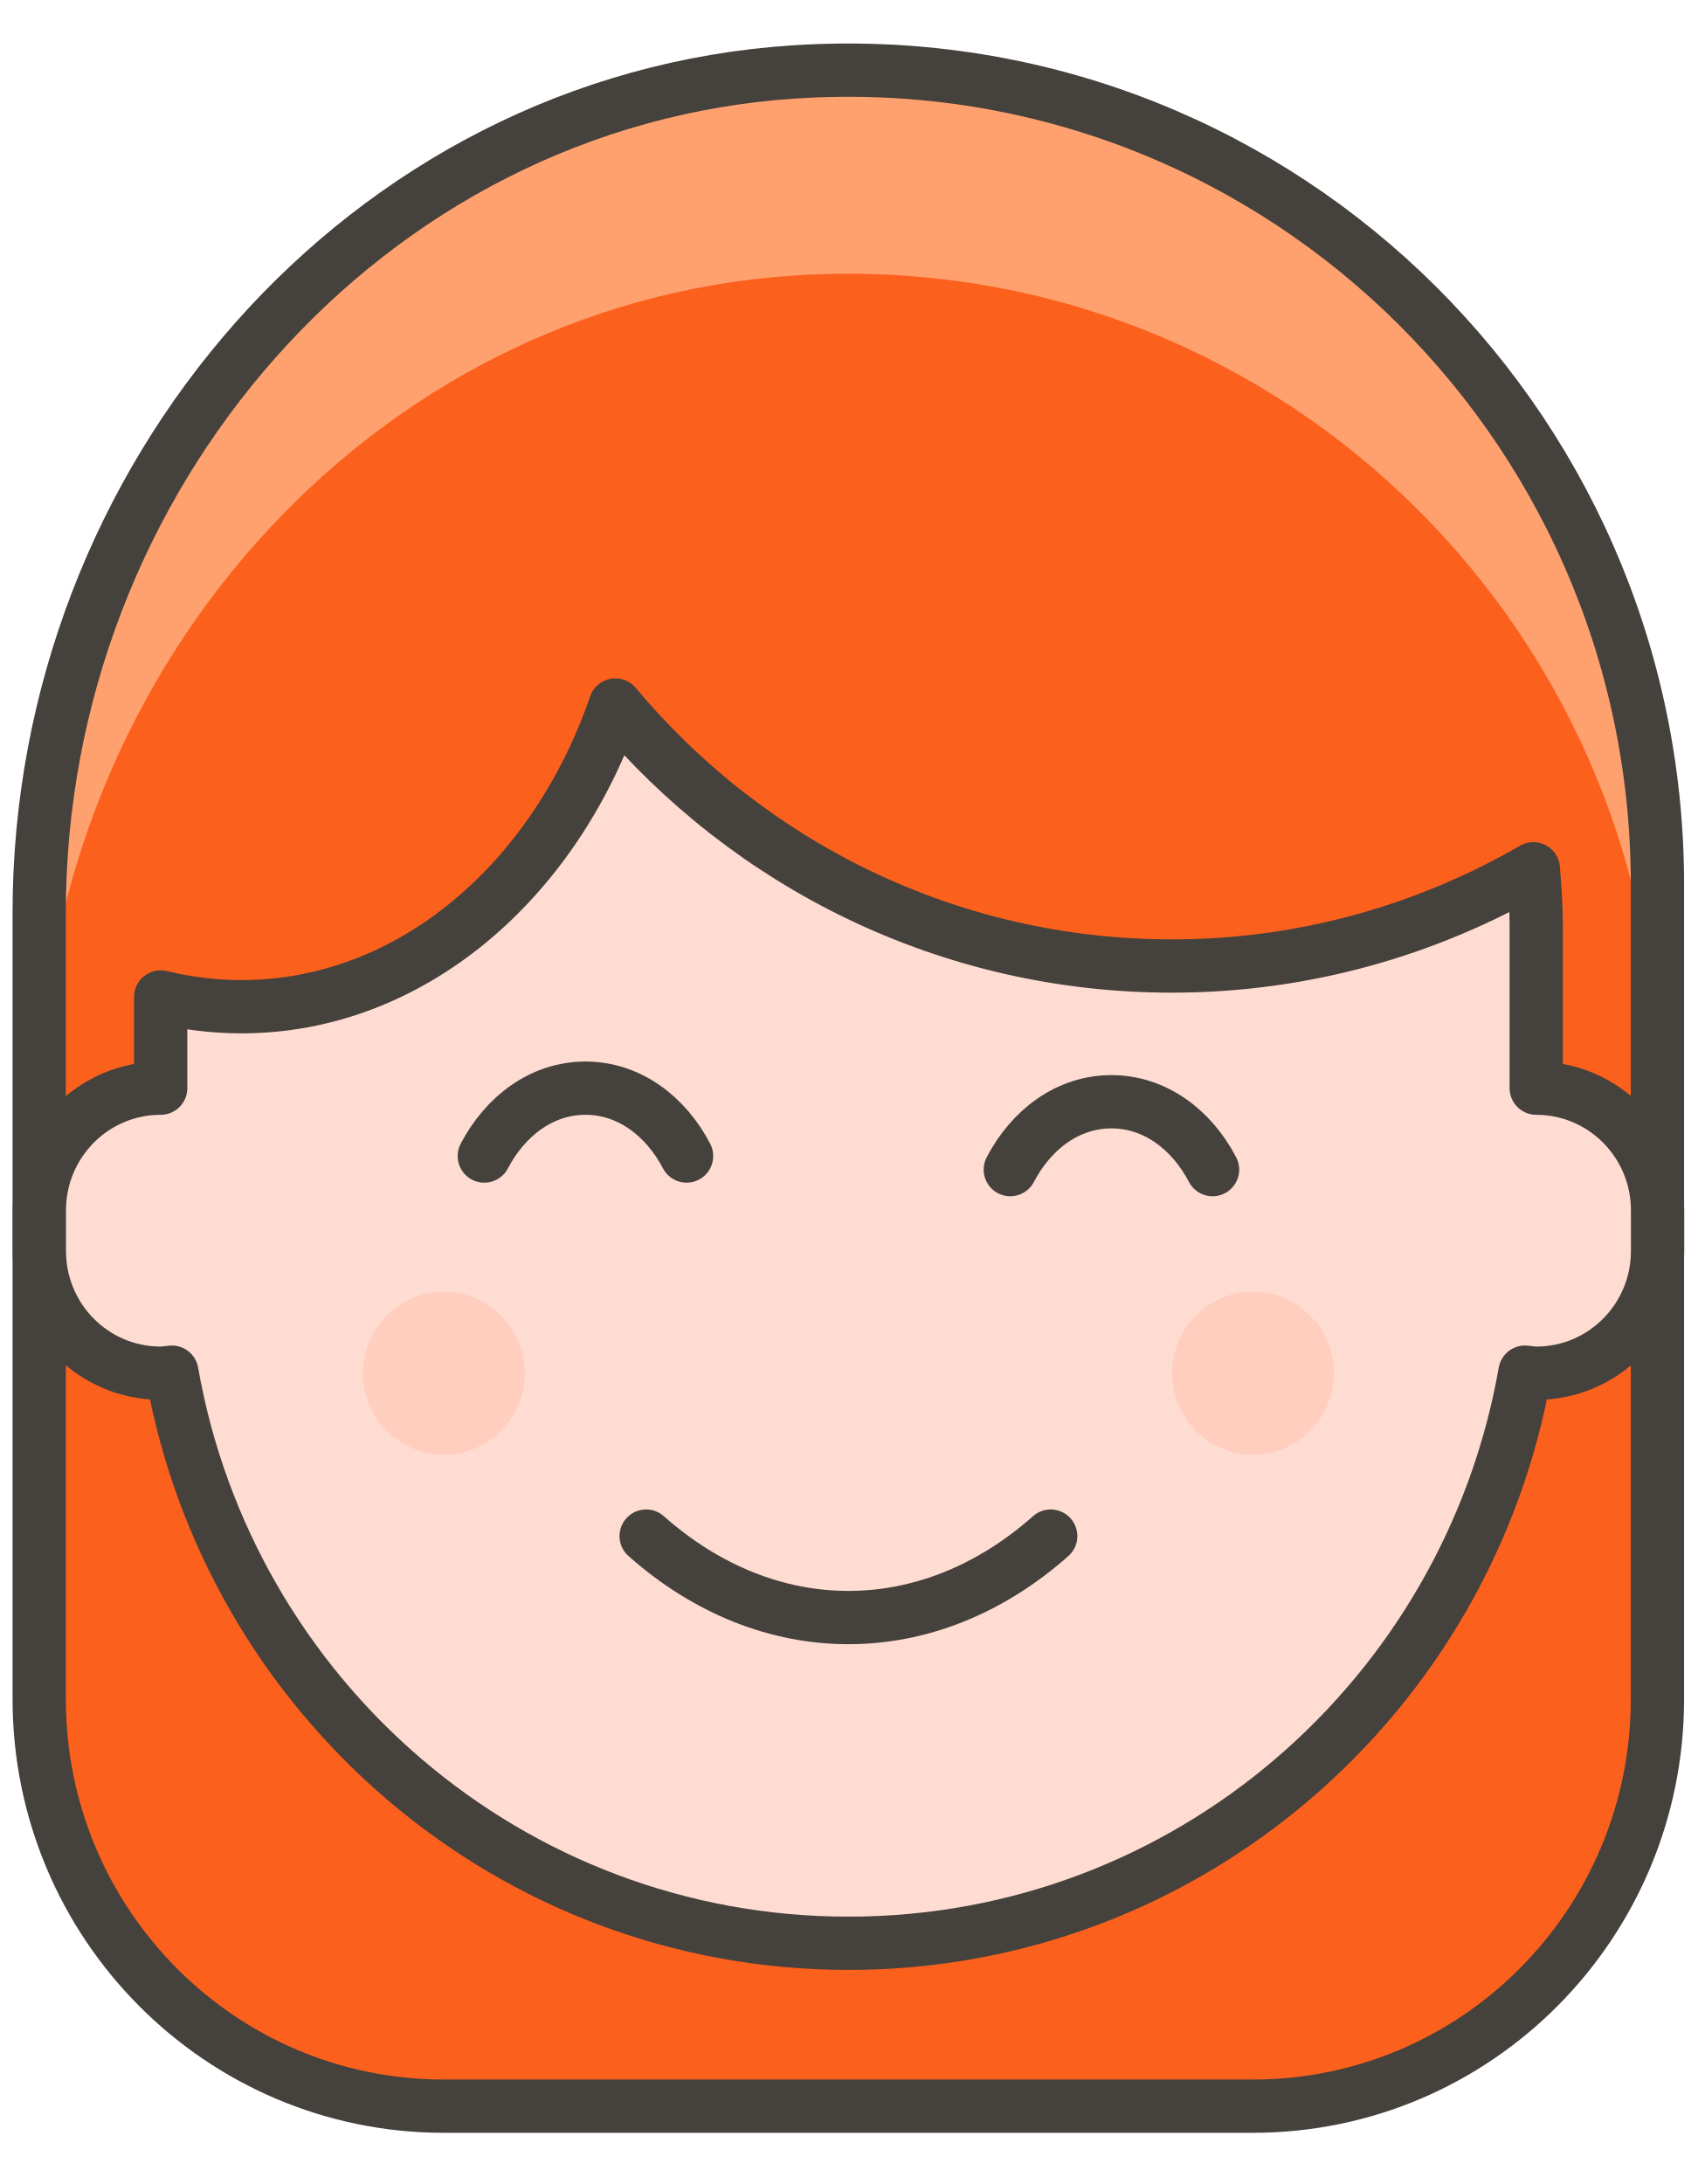
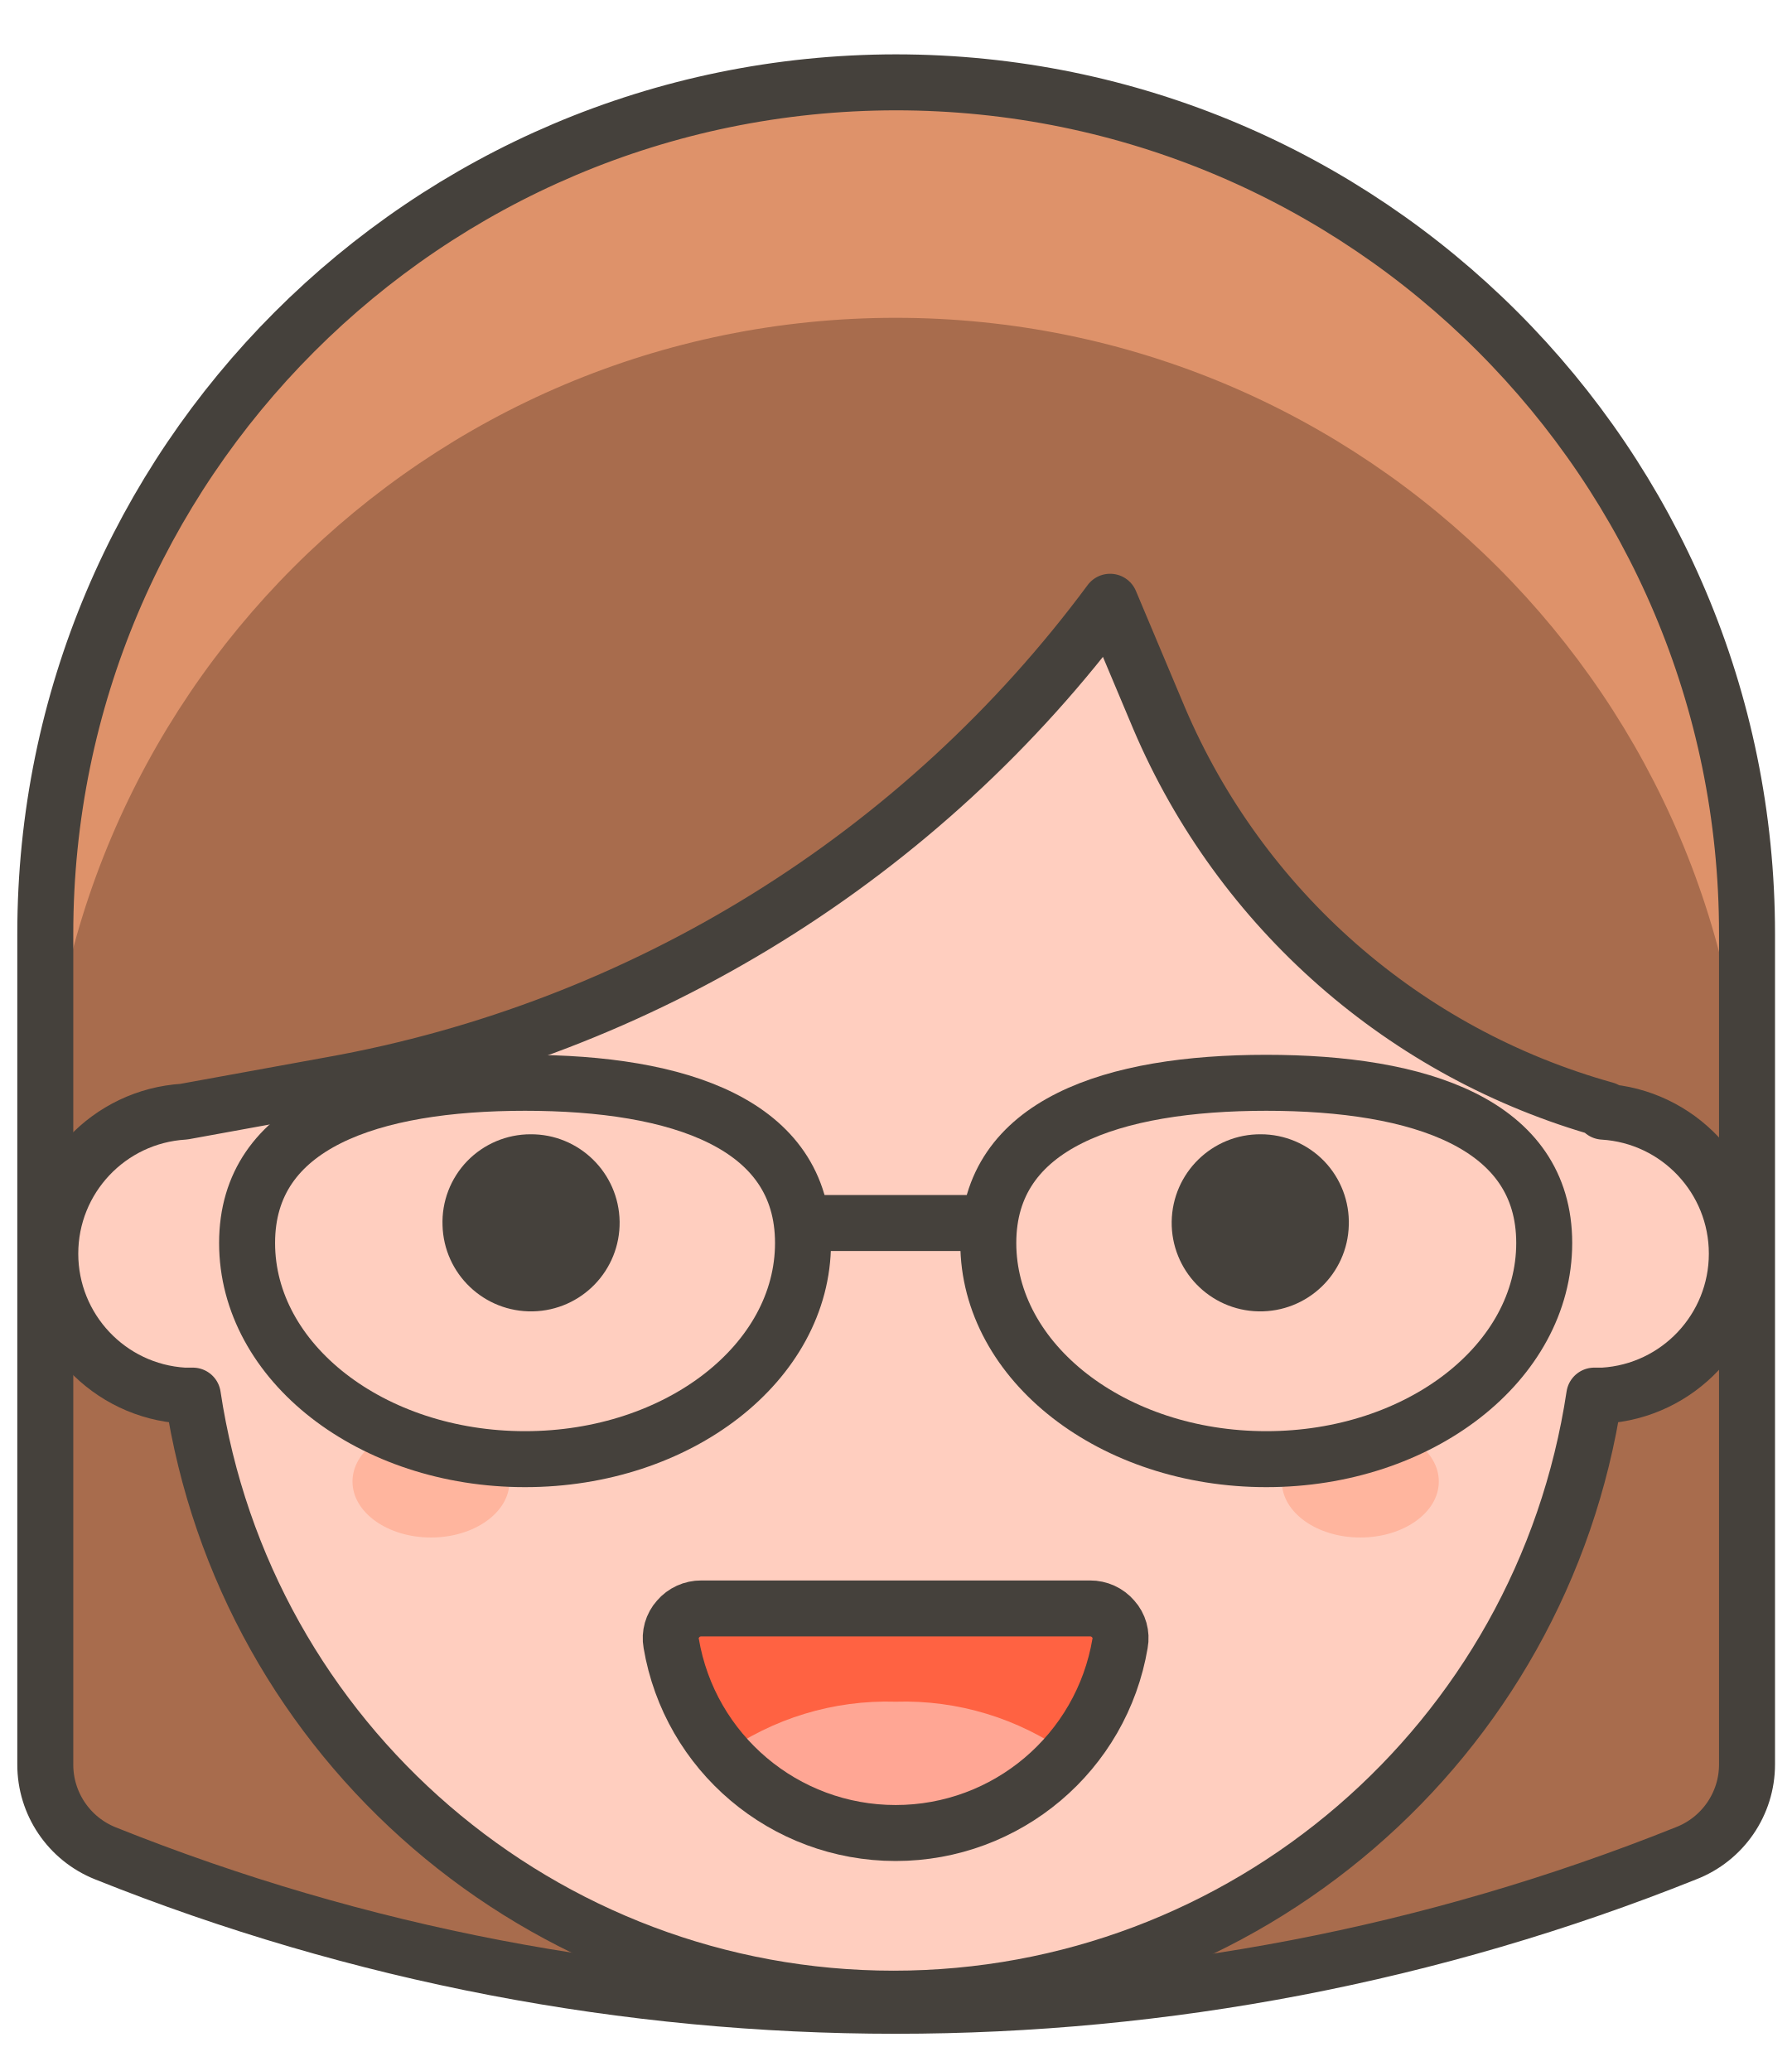
- <svg xmlns="http://www.w3.org/2000/svg" width="32px" height="41px" viewBox="0 0 32 41" version="1.1">
+ <svg xmlns="http://www.w3.org/2000/svg" width="32px" height="37px" viewBox="0 0 32 37" version="1.1">
  <defs />
-   <g id="Page-1" stroke="none" stroke-width="1" fill="none" fill-rule="evenodd">
-     <g id="person4-copy" transform="translate(0, 1)">
-       <path d="M23.524,38.539 C27.718,38.539 31.12,35.117 31.12,30.895 L31.12,15.606 C31.12,6.825 23.764,-0.227 14.916,0.35 C6.842,0.876 0.736,7.987 0.736,16.129 L0.736,30.895 C0.736,35.117 4.138,38.539 8.332,38.539 L23.524,38.539 Z" id="Fill-11" fill="#FC601D" />
-       <path d="M14.917,0.35 C6.842,0.876 0.736,7.987 0.736,16.129 L0.736,19.952 C0.736,11.809 6.842,4.698 14.917,4.172 C23.765,3.595 31.12,10.648 31.12,19.428 L31.12,15.606 C31.12,6.826 23.765,-0.227 14.917,0.35" id="Fill-13" fill="#FFA16E" />
-       <path d="M23.524,38.539 C27.718,38.539 31.12,35.117 31.12,30.895 L31.12,15.606 C31.12,6.825 23.764,-0.227 14.916,0.35 C6.842,0.876 0.736,7.987 0.736,16.129 L0.736,30.895 C0.736,35.117 4.138,38.539 8.332,38.539 L23.524,38.539 Z" id="Stroke-15" stroke="#45413C" stroke-linecap="round" stroke-linejoin="round" />
-       <path d="M28.844,19.428 L28.844,16.37 C28.844,16.012 28.817,15.661 28.79,15.31 C26.789,16.465 24.476,17.135 22.005,17.135 C17.808,17.135 14.059,15.229 11.553,12.235 C10.411,15.559 7.7,17.899 4.534,17.899 C4.015,17.899 3.507,17.835 3.017,17.716 L3.017,19.428 C1.758,19.428 0.739,20.455 0.739,21.721 L0.739,22.486 C0.739,23.752 1.758,24.779 3.017,24.779 C3.088,24.779 3.157,24.764 3.227,24.759 C4.295,30.85 9.569,35.481 15.93,35.481 C22.29,35.481 27.564,30.85 28.633,24.759 C28.704,24.764 28.77,24.779 28.844,24.779 C30.102,24.779 31.122,23.752 31.122,22.486 L31.122,21.721 C31.122,20.455 30.102,19.428 28.844,19.428" id="Fill-53" fill="#FFDCD1" />
-       <path d="M28.844,19.428 L28.844,16.37 C28.844,16.012 28.817,15.661 28.79,15.31 C26.789,16.465 24.476,17.135 22.005,17.135 C17.808,17.135 14.059,15.229 11.553,12.235 C10.411,15.559 7.7,17.899 4.534,17.899 C4.015,17.899 3.507,17.835 3.017,17.716 L3.017,19.428 C1.758,19.428 0.739,20.455 0.739,21.721 L0.739,22.486 C0.739,23.752 1.758,24.779 3.017,24.779 C3.088,24.779 3.157,24.764 3.227,24.759 C4.295,30.85 9.569,35.481 15.93,35.481 C22.29,35.481 27.564,30.85 28.633,24.759 C28.704,24.764 28.77,24.779 28.844,24.779 C30.102,24.779 31.122,23.752 31.122,22.486 L31.122,21.721 C31.122,20.455 30.102,19.428 28.844,19.428 Z" id="Stroke-55" stroke="#45413C" stroke-linecap="round" stroke-linejoin="round" />
-       <path d="M9.854,24.779 C9.854,25.624 9.174,26.308 8.334,26.308 C7.495,26.308 6.815,25.624 6.815,24.779 C6.815,23.935 7.495,23.25 8.334,23.25 C9.174,23.25 9.854,23.935 9.854,24.779" id="Fill-57" fill="#FFCEBF" />
-       <path d="M25.046,24.779 C25.046,25.624 24.366,26.308 23.526,26.308 C22.687,26.308 22.007,25.624 22.007,24.779 C22.007,23.935 22.687,23.25 23.526,23.25 C24.366,23.25 25.046,23.935 25.046,24.779" id="Fill-59" fill="#FFCEBF" />
-       <path d="M12.132,27.837 C14.431,29.876 17.429,29.876 19.728,27.837" id="Stroke-61" stroke="#45413C" stroke-linecap="round" stroke-linejoin="round" />
-       <path d="M22.767,20.957 C22.376,20.209 21.688,19.683 20.868,19.683 C20.046,19.683 19.359,20.209 18.969,20.957" id="Stroke-63" stroke="#45413C" stroke-linecap="round" stroke-linejoin="round" />
-       <path d="M12.891,20.702 C12.5,19.954 11.814,19.428 10.992,19.428 C10.172,19.428 9.485,19.954 9.093,20.702" id="Stroke-65" stroke="#45413C" stroke-linecap="round" stroke-linejoin="round" />
+   <g id="Characters" stroke="none" stroke-width="1" fill="none" fill-rule="evenodd">
+     <g id="person5-copy" transform="translate(0, 1)">
+       <path d="M31.209,15.68 L31.209,30.52 C31.21,31.225 30.776,31.857 30.118,32.111 C21.056,35.743 10.944,35.743 1.882,32.111 C1.232,31.851 0.806,31.22 0.809,30.52 L0.809,15.68 C0.809,7.287 7.607,0.481 16,0.471 C24.4,0.471 31.209,7.28 31.209,15.68 Z" id="_Path_" fill="#A86C4D" fill-rule="nonzero" />
+       <path d="M16,0.471 C7.6,0.471 0.791,7.28 0.791,15.68 L0.791,19.887 C0.791,11.487 7.6,4.678 16,4.678 C24.4,4.678 31.209,11.487 31.209,19.887 L31.209,15.68 C31.209,7.28 24.4,0.471 16,0.471 Z" id="_Path_2" fill="#DE926A" fill-rule="nonzero" />
+       <path d="M31.209,15.68 L31.209,30.52 C31.21,31.225 30.776,31.857 30.118,32.111 C21.056,35.743 10.944,35.743 1.882,32.111 C1.232,31.851 0.806,31.22 0.809,30.52 L0.809,15.68 C0.809,7.287 7.607,0.481 16,0.471 C24.4,0.471 31.209,7.28 31.209,15.68 Z" id="_Path_3" stroke="#45413C" stroke-linecap="round" stroke-linejoin="round" />
+       <g id="_Group_" transform="translate(0, 9.411765)" fill="#FFCEBF" fill-rule="nonzero" stroke="#45413C" stroke-linecap="round" stroke-linejoin="round">
+         <path d="M28.678,9.412 C25.096,8.413 22.162,5.84 20.706,2.419 L19.831,0.339 C16.464,4.885 11.488,7.972 5.92,8.969 L3.285,9.449 C1.944,9.531 0.898,10.642 0.898,11.986 C0.898,13.329 1.944,14.441 3.285,14.522 L3.445,14.522 C4.377,20.716 9.699,25.296 15.962,25.296 C22.226,25.296 27.547,20.716 28.48,14.522 L28.64,14.522 C29.981,14.441 31.027,13.329 31.027,11.986 C31.027,10.642 29.981,9.531 28.64,9.449 L28.678,9.412 Z" id="_Path_4" />
+       </g>
+       <g id="_Group_2" transform="translate(5.647059, 19.76471)">
+         <path d="M2.758,1.111 C2.773,1.706 3.266,2.176 3.861,2.164 C4.457,2.152 4.93,1.662 4.922,1.067 C4.913,0.472 4.426,-0.005 3.831,3.42209442e-15 C3.539,-0 3.261,0.118 3.058,0.327 C2.856,0.537 2.747,0.82 2.758,1.111 Z" id="_Path_5" stroke="#45413C" fill="#45413C" fill-rule="nonzero" stroke-linecap="round" stroke-linejoin="round" />
+         <path d="M17.948,1.111 C17.933,1.706 17.44,2.176 16.844,2.164 C16.249,2.152 15.776,1.662 15.784,1.067 C15.793,0.472 16.28,-0.005 16.875,3.42209442e-15 C17.167,-0 17.445,0.118 17.648,0.327 C17.85,0.537 17.958,0.82 17.948,1.111 Z" id="_Path_6" stroke="#45413C" fill="#45413C" fill-rule="nonzero" stroke-linecap="round" stroke-linejoin="round" />
+         <g id="_Group_3" transform="translate(5.647059, 7.529412)" fill-rule="nonzero">
+           <g id="_Group_4">
+             <path d="M1.233,0.442 C1.074,0.441 0.922,0.51 0.819,0.631 C0.713,0.748 0.668,0.908 0.696,1.064 C1.026,3.021 2.721,4.454 4.706,4.454 C6.691,4.454 8.386,3.021 8.715,1.064 C8.744,0.908 8.699,0.748 8.593,0.631 C8.49,0.51 8.338,0.441 8.179,0.442 L1.233,0.442 Z" id="_Path_7" fill="#FF6242" />
+             <path d="M4.706,2.108 C3.598,2.074 2.511,2.405 1.609,3.049 C2.389,3.946 3.518,4.46 4.706,4.46 C5.894,4.46 7.023,3.946 7.802,3.049 C6.901,2.405 5.813,2.074 4.706,2.108 Z" id="_Path_8" fill="#FFA694" />
+           </g>
+         </g>
+         <g id="_Group_5" transform="translate(5.647059, 7.529412)" stroke="#45413C" stroke-linecap="round" stroke-linejoin="round">
+           <path d="M1.233,0.442 C1.074,0.441 0.922,0.51 0.819,0.631 C0.713,0.748 0.668,0.908 0.696,1.064 C1.026,3.021 2.721,4.454 4.706,4.454 C6.691,4.454 8.386,3.021 8.715,1.064 C8.744,0.908 8.699,0.748 8.593,0.631 C8.49,0.51 8.338,0.441 8.179,0.442 L1.233,0.442 Z" id="_Path_9" />
+         </g>
+         <ellipse id="_Ellipse_2" fill="#FFB59E" fill-rule="nonzero" cx="2.052" cy="5.704" rx="1.402" ry="1" />
+         <ellipse id="_Ellipse_3" fill="#FFB59E" fill-rule="nonzero" cx="18.654" cy="5.704" rx="1.402" ry="1" />
+       </g>
+       <g id="glasses" transform="translate(4, 18)" stroke="#45413C">
+         <path d="M18.621,7.069 C21.363,7.069 23.586,5.34 23.586,3.207 C23.586,1.074 21.363,0.345 18.621,0.345 C15.878,0.345 13.655,1.074 13.655,3.207 C13.655,5.34 15.878,7.069 18.621,7.069 Z" id="Oval-2" />
+         <path d="M5.379,7.069 C8.122,7.069 10.345,5.34 10.345,3.207 C10.345,1.074 8.122,0.345 5.379,0.345 C2.637,0.345 0.414,1.074 0.414,3.207 C0.414,5.34 2.637,7.069 5.379,7.069 Z" id="Oval-2-Copy" />
+         <path d="M10.626,2.85 L13.454,2.85" id="Path-4" />
+       </g>
    </g>
  </g>
</svg>
